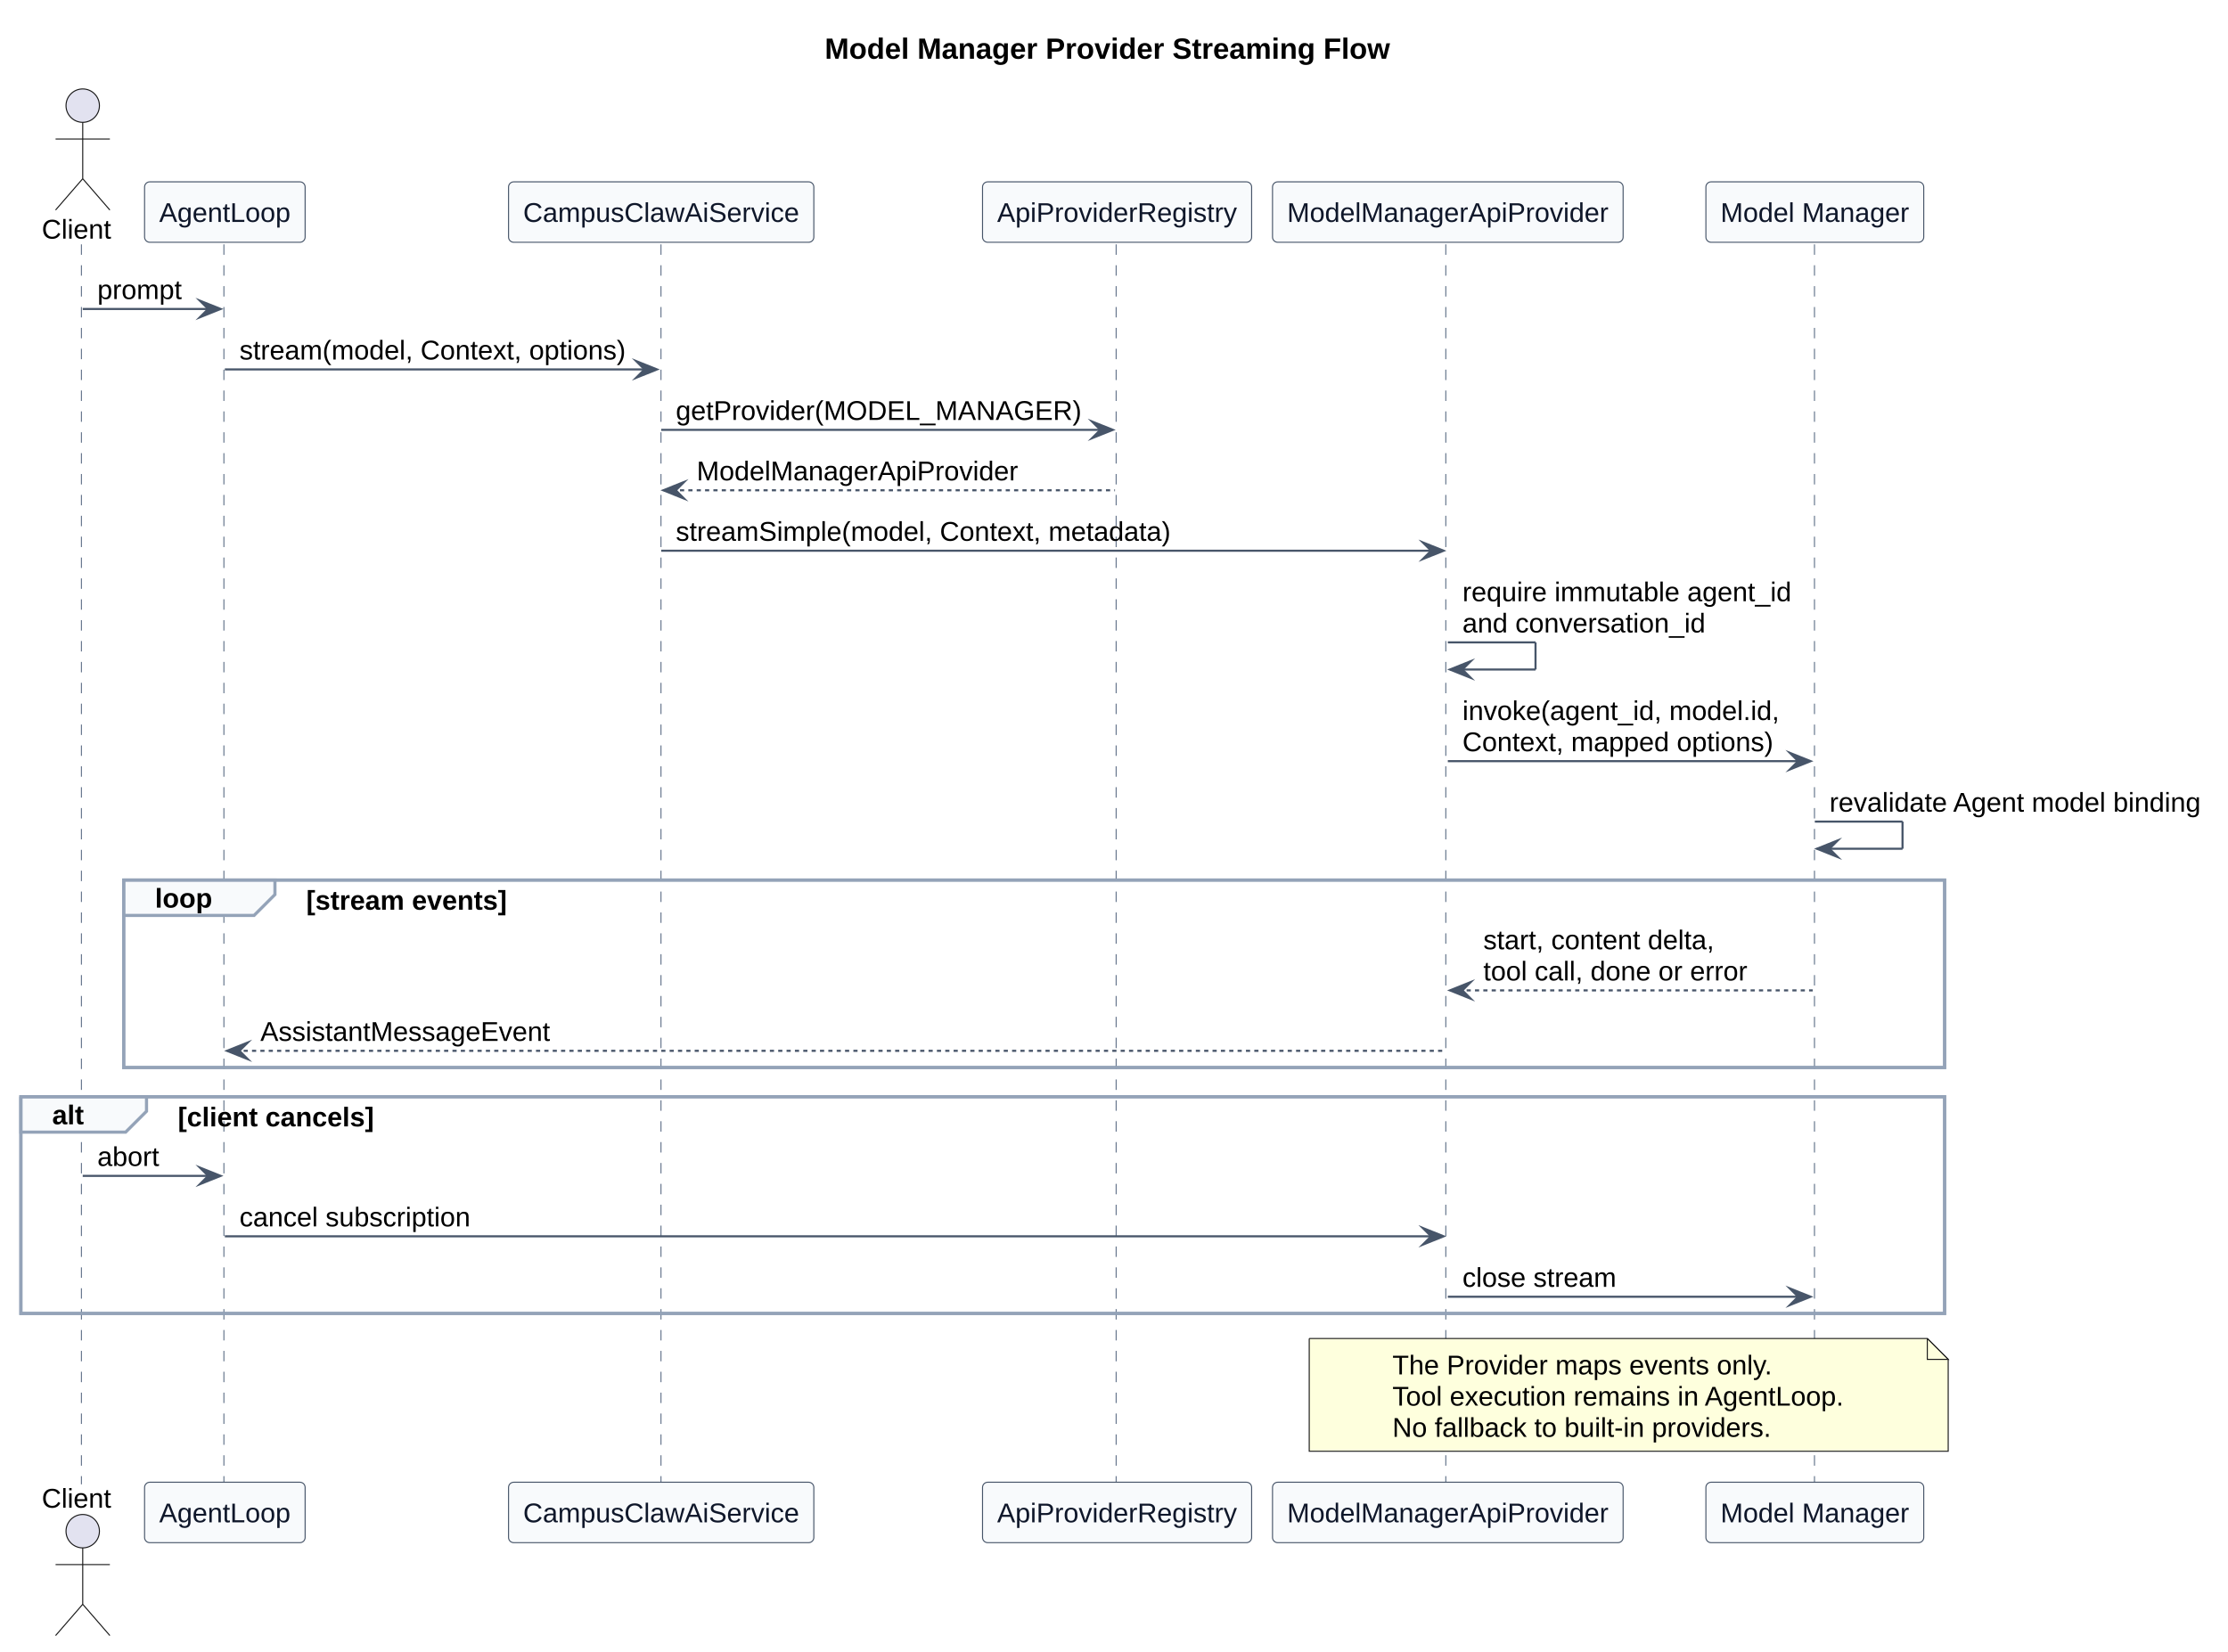
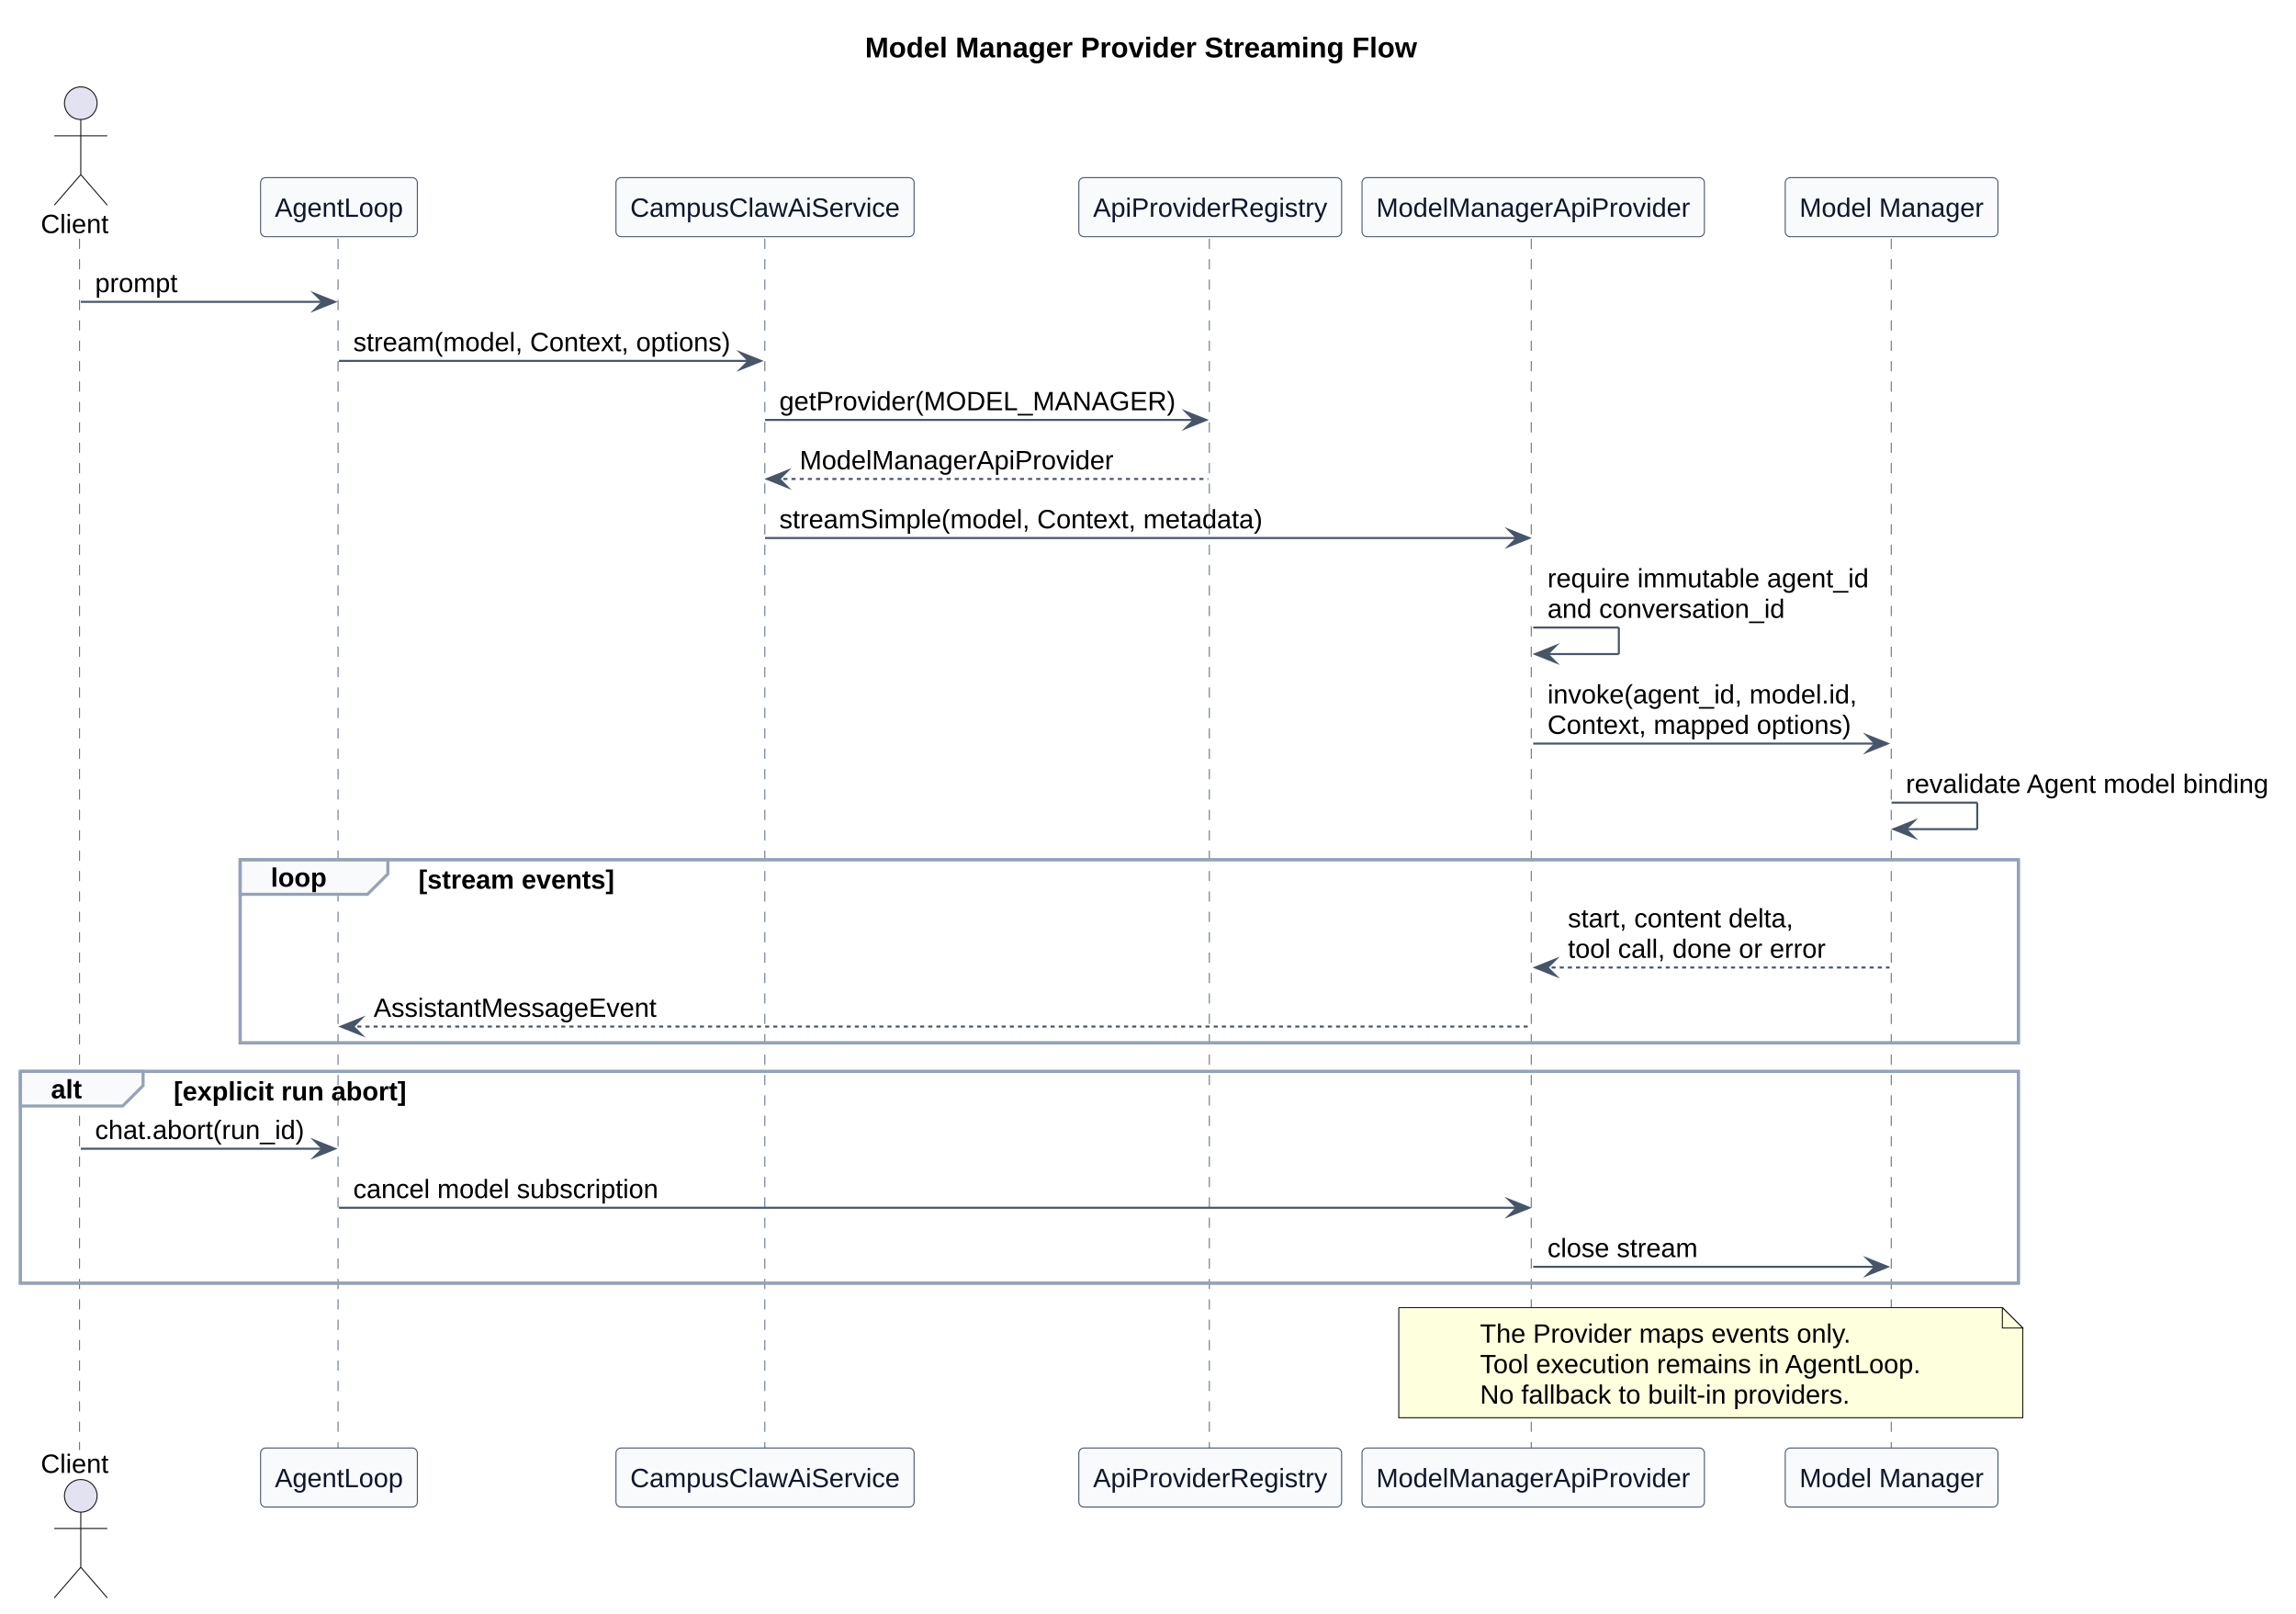
- <svg xmlns="http://www.w3.org/2000/svg" contentStyleType="text/css" data-diagram-type="SEQUENCE" height="791px" preserveAspectRatio="none" style="width:1067px;height:791px;background:#FFFFFF;" version="1.1" viewBox="0 0 1067 791" width="1067px" zoomAndPan="magnify">
+ <svg xmlns="http://www.w3.org/2000/svg" contentStyleType="text/css" data-diagram-type="SEQUENCE" height="791px" preserveAspectRatio="none" style="width:1126px;height:791px;background:#FFFFFF;" version="1.1" viewBox="0 0 1126 791" width="1126px" zoomAndPan="magnify">
  <defs />
  <g>
-     <g class="title" data-source-line="233">
-       <text fill="#000000" font-family="Arial" font-size="14" font-weight="700" lengthAdjust="spacing" textLength="270.717" x="394.959" y="28.132">Model Manager Provider Streaming Flow</text>
+     <g class="title" data-source-line="358">
+       <text fill="#000000" font-family="Arial" font-size="14" font-weight="700" lengthAdjust="spacing" textLength="270.717" x="424.232" y="28.132">Model Manager Provider Streaming Flow</text>
    </g>
-     <rect fill="none" height="89.795" style="stroke:#94A3B8;stroke-width:1.5;" width="872.054" x="59.236" y="421.535" />
-     <rect fill="none" height="103.795" style="stroke:#94A3B8;stroke-width:1.5;" width="921.29" x="10" y="525.33" />
-     <g class="participant-lifeline" data-entity-uid="part1" data-qualified-name="Client" data-source-line="262" id="part1-lifeline">
+     <rect fill="none" height="89.795" style="stroke:#94A3B8;stroke-width:1.5;" width="872.054" x="117.782" y="421.535" />
+     <rect fill="none" height="103.795" style="stroke:#94A3B8;stroke-width:1.5;" width="979.835" x="10" y="525.33" />
+     <g class="participant-lifeline" data-entity-uid="part1" data-qualified-name="Client" data-source-line="387" id="part1-lifeline">
      <g>
        <rect fill="#000000" fill-opacity="0" height="593.923" width="8" x="35.618" y="117.047" />
        <line style="stroke:#64748B;stroke-width:0.5;stroke-dasharray:5,5;" x1="39" x2="39" y1="117.047" y2="710.971" />
      </g>
    </g>
-     <g class="participant-lifeline" data-entity-uid="part2" data-qualified-name="Loop" data-source-line="263" id="part2-lifeline">
+     <g class="participant-lifeline" data-entity-uid="part2" data-qualified-name="Loop" data-source-line="388" id="part2-lifeline">
      <g>
-         <rect fill="#000000" fill-opacity="0" height="593.923" width="8" x="103.683" y="117.047" />
-         <line style="stroke:#64748B;stroke-width:0.5;stroke-dasharray:5,5;" x1="107.236" x2="107.236" y1="117.047" y2="710.971" />
+         <rect fill="#000000" fill-opacity="0" height="593.923" width="8" x="162.228" y="117.047" />
+         <line style="stroke:#64748B;stroke-width:0.5;stroke-dasharray:5,5;" x1="165.782" x2="165.782" y1="117.047" y2="710.971" />
      </g>
    </g>
-     <g class="participant-lifeline" data-entity-uid="part3" data-qualified-name="AiService" data-source-line="264" id="part3-lifeline">
+     <g class="participant-lifeline" data-entity-uid="part3" data-qualified-name="AiService" data-source-line="389" id="part3-lifeline">
      <g>
-         <rect fill="#000000" fill-opacity="0" height="593.923" width="8" x="312.647" y="117.047" />
-         <line style="stroke:#64748B;stroke-width:0.5;stroke-dasharray:5,5;" x1="316.543" x2="316.543" y1="117.047" y2="710.971" />
+         <rect fill="#000000" fill-opacity="0" height="593.923" width="8" x="371.192" y="117.047" />
+         <line style="stroke:#64748B;stroke-width:0.5;stroke-dasharray:5,5;" x1="375.088" x2="375.088" y1="117.047" y2="710.971" />
      </g>
    </g>
-     <g class="participant-lifeline" data-entity-uid="part4" data-qualified-name="Registry" data-source-line="265" id="part4-lifeline">
+     <g class="participant-lifeline" data-entity-uid="part4" data-qualified-name="Registry" data-source-line="390" id="part4-lifeline">
      <g>
-         <rect fill="#000000" fill-opacity="0" height="593.923" width="8" x="530.974" y="117.047" />
-         <line style="stroke:#64748B;stroke-width:0.5;stroke-dasharray:5,5;" x1="534.537" x2="534.537" y1="117.047" y2="710.971" />
+         <rect fill="#000000" fill-opacity="0" height="593.923" width="8" x="589.519" y="117.047" />
+         <line style="stroke:#64748B;stroke-width:0.5;stroke-dasharray:5,5;" x1="593.083" x2="593.083" y1="117.047" y2="710.971" />
      </g>
    </g>
-     <g class="participant-lifeline" data-entity-uid="part5" data-qualified-name="Provider" data-source-line="266" id="part5-lifeline">
+     <g class="participant-lifeline" data-entity-uid="part5" data-qualified-name="Provider" data-source-line="391" id="part5-lifeline">
      <g>
-         <rect fill="#000000" fill-opacity="0" height="593.923" width="8" x="689.367" y="117.047" />
-         <line style="stroke:#64748B;stroke-width:0.5;stroke-dasharray:5,5;" x1="692.411" x2="692.411" y1="117.047" y2="710.971" />
+         <rect fill="#000000" fill-opacity="0" height="593.923" width="8" x="747.912" y="117.047" />
+         <line style="stroke:#64748B;stroke-width:0.5;stroke-dasharray:5,5;" x1="750.956" x2="750.956" y1="117.047" y2="710.971" />
      </g>
    </g>
-     <g class="participant-lifeline" data-entity-uid="part6" data-qualified-name="ModelManager" data-source-line="267" id="part6-lifeline">
+     <g class="participant-lifeline" data-entity-uid="part6" data-qualified-name="ModelManager" data-source-line="392" id="part6-lifeline">
      <g>
-         <rect fill="#000000" fill-opacity="0" height="593.923" width="8" x="865.126" y="117.047" />
-         <line style="stroke:#64748B;stroke-width:0.5;stroke-dasharray:5,5;" x1="868.963" x2="868.963" y1="117.047" y2="710.971" />
+         <rect fill="#000000" fill-opacity="0" height="593.923" width="8" x="923.672" y="117.047" />
+         <line style="stroke:#64748B;stroke-width:0.5;stroke-dasharray:5,5;" x1="927.508" x2="927.508" y1="117.047" y2="710.971" />
      </g>
    </g>
-     <g class="participant participant-head" data-entity-uid="part1" data-qualified-name="Client" data-source-line="262" id="part1-head">
+     <g class="participant participant-head" data-entity-uid="part1" data-qualified-name="Client" data-source-line="387" id="part1-head">
      <text fill="#000000" font-family="Arial" font-size="13" lengthAdjust="spacing" textLength="33.236" x="20" y="114.293">Client</text>
      <ellipse cx="39.618" cy="50.599" fill="#E2E2F0" rx="8" ry="8" style="stroke:#181818;stroke-width:0.5;" />
      <path d="M39.618,58.599 L39.618,85.599 M26.618,66.599 L52.618,66.599 M39.618,85.599 L26.618,100.599 M39.618,85.599 L52.618,100.599" fill="none" style="stroke:#181818;stroke-width:0.5;" />
    </g>
-     <g class="participant participant-tail" data-entity-uid="part1" data-qualified-name="Client" data-source-line="262" id="part1-tail">
+     <g class="participant participant-tail" data-entity-uid="part1" data-qualified-name="Client" data-source-line="387" id="part1-tail">
      <text fill="#000000" font-family="Arial" font-size="13" lengthAdjust="spacing" textLength="33.236" x="20" y="722.165">Client</text>
      <ellipse cx="39.618" cy="733.419" fill="#E2E2F0" rx="8" ry="8" style="stroke:#181818;stroke-width:0.5;" />
      <path d="M39.618,741.419 L39.618,768.419 M26.618,749.419 L52.618,749.419 M39.618,768.419 L26.618,783.419 M39.618,768.419 L52.618,783.419" fill="none" style="stroke:#181818;stroke-width:0.5;" />
    </g>
-     <g class="participant participant-head" data-entity-uid="part2" data-qualified-name="Loop" data-source-line="263" id="part2-head">
-       <rect fill="#F8FAFC" height="28.949" rx="2.5" ry="2.5" style="stroke:#475569;stroke-width:0.5;" width="76.893" x="69.236" y="87.099" />
-       <text fill="#0F172A" font-family="Arial" font-size="13" lengthAdjust="spacing" textLength="62.893" x="76.236" y="106.293">AgentLoop</text>
+     <g class="participant participant-head" data-entity-uid="part2" data-qualified-name="Loop" data-source-line="388" id="part2-head">
+       <rect fill="#F8FAFC" height="28.949" rx="2.5" ry="2.5" style="stroke:#475569;stroke-width:0.5;" width="76.893" x="127.782" y="87.099" />
+       <text fill="#0F172A" font-family="Arial" font-size="13" lengthAdjust="spacing" textLength="62.893" x="134.782" y="106.293">AgentLoop</text>
    </g>
-     <g class="participant participant-tail" data-entity-uid="part2" data-qualified-name="Loop" data-source-line="263" id="part2-tail">
-       <rect fill="#F8FAFC" height="28.949" rx="2.5" ry="2.5" style="stroke:#475569;stroke-width:0.5;" width="76.893" x="69.236" y="709.971" />
-       <text fill="#0F172A" font-family="Arial" font-size="13" lengthAdjust="spacing" textLength="62.893" x="76.236" y="729.165">AgentLoop</text>
+     <g class="participant participant-tail" data-entity-uid="part2" data-qualified-name="Loop" data-source-line="388" id="part2-tail">
+       <rect fill="#F8FAFC" height="28.949" rx="2.5" ry="2.5" style="stroke:#475569;stroke-width:0.5;" width="76.893" x="127.782" y="709.971" />
+       <text fill="#0F172A" font-family="Arial" font-size="13" lengthAdjust="spacing" textLength="62.893" x="134.782" y="729.165">AgentLoop</text>
    </g>
-     <g class="participant participant-head" data-entity-uid="part3" data-qualified-name="AiService" data-source-line="264" id="part3-head">
-       <rect fill="#F8FAFC" height="28.949" rx="2.5" ry="2.5" style="stroke:#475569;stroke-width:0.5;" width="146.209" x="243.542" y="87.099" />
-       <text fill="#0F172A" font-family="Arial" font-size="13" lengthAdjust="spacing" textLength="132.209" x="250.542" y="106.293">CampusClawAiService</text>
+     <g class="participant participant-head" data-entity-uid="part3" data-qualified-name="AiService" data-source-line="389" id="part3-head">
+       <rect fill="#F8FAFC" height="28.949" rx="2.5" ry="2.5" style="stroke:#475569;stroke-width:0.5;" width="146.209" x="302.088" y="87.099" />
+       <text fill="#0F172A" font-family="Arial" font-size="13" lengthAdjust="spacing" textLength="132.209" x="309.088" y="106.293">CampusClawAiService</text>
    </g>
-     <g class="participant participant-tail" data-entity-uid="part3" data-qualified-name="AiService" data-source-line="264" id="part3-tail">
-       <rect fill="#F8FAFC" height="28.949" rx="2.5" ry="2.5" style="stroke:#475569;stroke-width:0.5;" width="146.209" x="243.542" y="709.971" />
-       <text fill="#0F172A" font-family="Arial" font-size="13" lengthAdjust="spacing" textLength="132.209" x="250.542" y="729.165">CampusClawAiService</text>
+     <g class="participant participant-tail" data-entity-uid="part3" data-qualified-name="AiService" data-source-line="389" id="part3-tail">
+       <rect fill="#F8FAFC" height="28.949" rx="2.5" ry="2.5" style="stroke:#475569;stroke-width:0.5;" width="146.209" x="302.088" y="709.971" />
+       <text fill="#0F172A" font-family="Arial" font-size="13" lengthAdjust="spacing" textLength="132.209" x="309.088" y="729.165">CampusClawAiService</text>
    </g>
-     <g class="participant participant-head" data-entity-uid="part4" data-qualified-name="Registry" data-source-line="265" id="part4-head">
-       <rect fill="#F8FAFC" height="28.949" rx="2.5" ry="2.5" style="stroke:#475569;stroke-width:0.5;" width="128.874" x="470.537" y="87.099" />
-       <text fill="#0F172A" font-family="Arial" font-size="13" lengthAdjust="spacing" textLength="114.874" x="477.537" y="106.293">ApiProviderRegistry</text>
+     <g class="participant participant-head" data-entity-uid="part4" data-qualified-name="Registry" data-source-line="390" id="part4-head">
+       <rect fill="#F8FAFC" height="28.949" rx="2.5" ry="2.5" style="stroke:#475569;stroke-width:0.5;" width="128.874" x="529.083" y="87.099" />
+       <text fill="#0F172A" font-family="Arial" font-size="13" lengthAdjust="spacing" textLength="114.874" x="536.083" y="106.293">ApiProviderRegistry</text>
    </g>
-     <g class="participant participant-tail" data-entity-uid="part4" data-qualified-name="Registry" data-source-line="265" id="part4-tail">
-       <rect fill="#F8FAFC" height="28.949" rx="2.5" ry="2.5" style="stroke:#475569;stroke-width:0.5;" width="128.874" x="470.537" y="709.971" />
-       <text fill="#0F172A" font-family="Arial" font-size="13" lengthAdjust="spacing" textLength="114.874" x="477.537" y="729.165">ApiProviderRegistry</text>
+     <g class="participant participant-tail" data-entity-uid="part4" data-qualified-name="Registry" data-source-line="390" id="part4-tail">
+       <rect fill="#F8FAFC" height="28.949" rx="2.5" ry="2.5" style="stroke:#475569;stroke-width:0.5;" width="128.874" x="529.083" y="709.971" />
+       <text fill="#0F172A" font-family="Arial" font-size="13" lengthAdjust="spacing" textLength="114.874" x="536.083" y="729.165">ApiProviderRegistry</text>
    </g>
-     <g class="participant participant-head" data-entity-uid="part5" data-qualified-name="Provider" data-source-line="266" id="part5-head">
-       <rect fill="#F8FAFC" height="28.949" rx="2.5" ry="2.5" style="stroke:#475569;stroke-width:0.5;" width="167.912" x="609.411" y="87.099" />
-       <text fill="#0F172A" font-family="Arial" font-size="13" lengthAdjust="spacing" textLength="153.912" x="616.411" y="106.293">ModelManagerApiProvider</text>
+     <g class="participant participant-head" data-entity-uid="part5" data-qualified-name="Provider" data-source-line="391" id="part5-head">
+       <rect fill="#F8FAFC" height="28.949" rx="2.5" ry="2.5" style="stroke:#475569;stroke-width:0.5;" width="167.912" x="667.956" y="87.099" />
+       <text fill="#0F172A" font-family="Arial" font-size="13" lengthAdjust="spacing" textLength="153.912" x="674.956" y="106.293">ModelManagerApiProvider</text>
    </g>
-     <g class="participant participant-tail" data-entity-uid="part5" data-qualified-name="Provider" data-source-line="266" id="part5-tail">
-       <rect fill="#F8FAFC" height="28.949" rx="2.5" ry="2.5" style="stroke:#475569;stroke-width:0.5;" width="167.912" x="609.411" y="709.971" />
-       <text fill="#0F172A" font-family="Arial" font-size="13" lengthAdjust="spacing" textLength="153.912" x="616.411" y="729.165">ModelManagerApiProvider</text>
+     <g class="participant participant-tail" data-entity-uid="part5" data-qualified-name="Provider" data-source-line="391" id="part5-tail">
+       <rect fill="#F8FAFC" height="28.949" rx="2.5" ry="2.5" style="stroke:#475569;stroke-width:0.5;" width="167.912" x="667.956" y="709.971" />
+       <text fill="#0F172A" font-family="Arial" font-size="13" lengthAdjust="spacing" textLength="153.912" x="674.956" y="729.165">ModelManagerApiProvider</text>
    </g>
-     <g class="participant participant-head" data-entity-uid="part6" data-qualified-name="ModelManager" data-source-line="267" id="part6-head">
-       <rect fill="#F8FAFC" height="28.949" rx="2.5" ry="2.5" style="stroke:#475569;stroke-width:0.5;" width="104.327" x="816.963" y="87.099" />
-       <text fill="#0F172A" font-family="Arial" font-size="13" lengthAdjust="spacing" textLength="90.327" x="823.963" y="106.293">Model Manager</text>
+     <g class="participant participant-head" data-entity-uid="part6" data-qualified-name="ModelManager" data-source-line="392" id="part6-head">
+       <rect fill="#F8FAFC" height="28.949" rx="2.5" ry="2.5" style="stroke:#475569;stroke-width:0.5;" width="104.327" x="875.508" y="87.099" />
+       <text fill="#0F172A" font-family="Arial" font-size="13" lengthAdjust="spacing" textLength="90.327" x="882.508" y="106.293">Model Manager</text>
    </g>
-     <g class="participant participant-tail" data-entity-uid="part6" data-qualified-name="ModelManager" data-source-line="267" id="part6-tail">
-       <rect fill="#F8FAFC" height="28.949" rx="2.5" ry="2.5" style="stroke:#475569;stroke-width:0.5;" width="104.327" x="816.963" y="709.971" />
-       <text fill="#0F172A" font-family="Arial" font-size="13" lengthAdjust="spacing" textLength="90.327" x="823.963" y="729.165">Model Manager</text>
+     <g class="participant participant-tail" data-entity-uid="part6" data-qualified-name="ModelManager" data-source-line="392" id="part6-tail">
+       <rect fill="#F8FAFC" height="28.949" rx="2.5" ry="2.5" style="stroke:#475569;stroke-width:0.5;" width="104.327" x="875.508" y="709.971" />
+       <text fill="#0F172A" font-family="Arial" font-size="13" lengthAdjust="spacing" textLength="90.327" x="882.508" y="729.165">Model Manager</text>
    </g>
-     <g class="message" data-entity-1="part1" data-entity-2="part2" data-source-line="269" id="msg1">
-       <polygon fill="#475569" points="95.683,143.996,105.683,147.996,95.683,151.996,99.683,147.996" style="stroke:#475569;stroke-width:1;stroke-linejoin:miter;stroke-miterlimit:10;" />
-       <line style="stroke:#475569;stroke-width:1;" x1="39.618" x2="101.683" y1="147.996" y2="147.996" />
+     <g class="message" data-entity-1="part1" data-entity-2="part2" data-source-line="394" id="msg1">
+       <polygon fill="#475569" points="154.228,143.996,164.228,147.996,154.228,151.996,158.228,147.996" style="stroke:#475569;stroke-width:1;stroke-linejoin:miter;stroke-miterlimit:10;" />
+       <line style="stroke:#475569;stroke-width:1;" x1="39.618" x2="160.228" y1="147.996" y2="147.996" />
      <text fill="#000000" font-family="Arial" font-size="13" lengthAdjust="spacing" textLength="40.46" x="46.618" y="143.241">prompt</text>
    </g>
-     <g class="message" data-entity-1="part2" data-entity-2="part3" data-source-line="270" id="msg2">
-       <polygon fill="#475569" points="304.647,172.945,314.647,176.945,304.647,180.945,308.647,176.945" style="stroke:#475569;stroke-width:1;stroke-linejoin:miter;stroke-miterlimit:10;" />
-       <line style="stroke:#475569;stroke-width:1;" x1="107.683" x2="310.647" y1="176.945" y2="176.945" />
-       <text fill="#000000" font-family="Arial" font-size="13" lengthAdjust="spacing" textLength="184.964" x="114.683" y="172.19">stream(model, Context, options)</text>
+     <g class="message" data-entity-1="part2" data-entity-2="part3" data-source-line="395" id="msg2">
+       <polygon fill="#475569" points="363.192,172.945,373.192,176.945,363.192,180.945,367.192,176.945" style="stroke:#475569;stroke-width:1;stroke-linejoin:miter;stroke-miterlimit:10;" />
+       <line style="stroke:#475569;stroke-width:1;" x1="166.228" x2="369.192" y1="176.945" y2="176.945" />
+       <text fill="#000000" font-family="Arial" font-size="13" lengthAdjust="spacing" textLength="184.964" x="173.228" y="172.19">stream(model, Context, options)</text>
    </g>
-     <g class="message" data-entity-1="part3" data-entity-2="part4" data-source-line="271" id="msg3">
-       <polygon fill="#475569" points="522.974,201.894,532.974,205.894,522.974,209.894,526.974,205.894" style="stroke:#475569;stroke-width:1;stroke-linejoin:miter;stroke-miterlimit:10;" />
-       <line style="stroke:#475569;stroke-width:1;" x1="316.647" x2="528.974" y1="205.894" y2="205.894" />
-       <text fill="#000000" font-family="Arial" font-size="13" lengthAdjust="spacing" textLength="194.327" x="323.647" y="201.139">getProvider(MODEL_MANAGER)</text>
+     <g class="message" data-entity-1="part3" data-entity-2="part4" data-source-line="396" id="msg3">
+       <polygon fill="#475569" points="581.519,201.894,591.519,205.894,581.519,209.894,585.519,205.894" style="stroke:#475569;stroke-width:1;stroke-linejoin:miter;stroke-miterlimit:10;" />
+       <line style="stroke:#475569;stroke-width:1;" x1="375.192" x2="587.519" y1="205.894" y2="205.894" />
+       <text fill="#000000" font-family="Arial" font-size="13" lengthAdjust="spacing" textLength="194.327" x="382.192" y="201.139">getProvider(MODEL_MANAGER)</text>
    </g>
-     <g class="message" data-entity-1="part4" data-entity-2="part3" data-source-line="272" id="msg4">
-       <polygon fill="#475569" points="327.647,230.842,317.647,234.842,327.647,238.842,323.647,234.842" style="stroke:#475569;stroke-width:1;stroke-linejoin:miter;stroke-miterlimit:10;" />
-       <line style="stroke:#475569;stroke-width:1;stroke-dasharray:2,2;" x1="321.647" x2="533.974" y1="234.842" y2="234.842" />
-       <text fill="#000000" font-family="Arial" font-size="13" lengthAdjust="spacing" textLength="153.912" x="333.647" y="230.087">ModelManagerApiProvider</text>
+     <g class="message" data-entity-1="part4" data-entity-2="part3" data-source-line="397" id="msg4">
+       <polygon fill="#475569" points="386.192,230.842,376.192,234.842,386.192,238.842,382.192,234.842" style="stroke:#475569;stroke-width:1;stroke-linejoin:miter;stroke-miterlimit:10;" />
+       <line style="stroke:#475569;stroke-width:1;stroke-dasharray:2,2;" x1="380.192" x2="592.519" y1="234.842" y2="234.842" />
+       <text fill="#000000" font-family="Arial" font-size="13" lengthAdjust="spacing" textLength="153.912" x="392.192" y="230.087">ModelManagerApiProvider</text>
    </g>
-     <g class="message" data-entity-1="part3" data-entity-2="part5" data-source-line="273" id="msg5">
-       <polygon fill="#475569" points="681.367,259.791,691.367,263.791,681.367,267.791,685.367,263.791" style="stroke:#475569;stroke-width:1;stroke-linejoin:miter;stroke-miterlimit:10;" />
-       <line style="stroke:#475569;stroke-width:1;" x1="316.647" x2="687.367" y1="263.791" y2="263.791" />
-       <text fill="#000000" font-family="Arial" font-size="13" lengthAdjust="spacing" textLength="236.983" x="323.647" y="259.036">streamSimple(model, Context, metadata)</text>
+     <g class="message" data-entity-1="part3" data-entity-2="part5" data-source-line="398" id="msg5">
+       <polygon fill="#475569" points="739.912,259.791,749.912,263.791,739.912,267.791,743.912,263.791" style="stroke:#475569;stroke-width:1;stroke-linejoin:miter;stroke-miterlimit:10;" />
+       <line style="stroke:#475569;stroke-width:1;" x1="375.192" x2="745.912" y1="263.791" y2="263.791" />
+       <text fill="#000000" font-family="Arial" font-size="13" lengthAdjust="spacing" textLength="236.983" x="382.192" y="259.036">streamSimple(model, Context, metadata)</text>
    </g>
-     <g class="message" data-entity-1="part5" data-entity-2="part5" data-source-line="274" id="msg6">
-       <line style="stroke:#475569;stroke-width:1;" x1="693.367" x2="735.367" y1="307.688" y2="307.688" />
-       <line style="stroke:#475569;stroke-width:1;" x1="735.367" x2="735.367" y1="307.688" y2="320.688" />
-       <line style="stroke:#475569;stroke-width:1;" x1="694.367" x2="735.367" y1="320.688" y2="320.688" />
-       <polygon fill="#475569" points="704.367,316.688,694.367,320.688,704.367,324.688,700.367,320.688" style="stroke:#475569;stroke-width:1;stroke-linejoin:miter;stroke-miterlimit:10;" />
-       <text fill="#000000" font-family="Arial" font-size="13" lengthAdjust="spacing" textLength="157.536" x="700.367" y="287.985">require immutable agent_id</text>
-       <text fill="#000000" font-family="Arial" font-size="13" lengthAdjust="spacing" textLength="116.359" x="700.367" y="302.934">and conversation_id</text>
+     <g class="message" data-entity-1="part5" data-entity-2="part5" data-source-line="399" id="msg6">
+       <line style="stroke:#475569;stroke-width:1;" x1="751.912" x2="793.912" y1="307.688" y2="307.688" />
+       <line style="stroke:#475569;stroke-width:1;" x1="793.912" x2="793.912" y1="307.688" y2="320.688" />
+       <line style="stroke:#475569;stroke-width:1;" x1="752.912" x2="793.912" y1="320.688" y2="320.688" />
+       <polygon fill="#475569" points="762.912,316.688,752.912,320.688,762.912,324.688,758.912,320.688" style="stroke:#475569;stroke-width:1;stroke-linejoin:miter;stroke-miterlimit:10;" />
+       <text fill="#000000" font-family="Arial" font-size="13" lengthAdjust="spacing" textLength="157.536" x="758.912" y="287.985">require immutable agent_id</text>
+       <text fill="#000000" font-family="Arial" font-size="13" lengthAdjust="spacing" textLength="116.359" x="758.912" y="302.934">and conversation_id</text>
    </g>
-     <g class="message" data-entity-1="part5" data-entity-2="part6" data-source-line="275" id="msg7">
-       <polygon fill="#475569" points="857.126,360.586,867.126,364.586,857.126,368.586,861.126,364.586" style="stroke:#475569;stroke-width:1;stroke-linejoin:miter;stroke-miterlimit:10;" />
-       <line style="stroke:#475569;stroke-width:1;" x1="693.367" x2="863.126" y1="364.586" y2="364.586" />
-       <text fill="#000000" font-family="Arial" font-size="13" lengthAdjust="spacing" textLength="151.76" x="700.367" y="344.882">invoke(agent_id, model.id,</text>
-       <text fill="#000000" font-family="Arial" font-size="13" lengthAdjust="spacing" textLength="148.865" x="700.367" y="359.831">Context, mapped options)</text>
+     <g class="message" data-entity-1="part5" data-entity-2="part6" data-source-line="400" id="msg7">
+       <polygon fill="#475569" points="915.672,360.586,925.672,364.586,915.672,368.586,919.672,364.586" style="stroke:#475569;stroke-width:1;stroke-linejoin:miter;stroke-miterlimit:10;" />
+       <line style="stroke:#475569;stroke-width:1;" x1="751.912" x2="921.672" y1="364.586" y2="364.586" />
+       <text fill="#000000" font-family="Arial" font-size="13" lengthAdjust="spacing" textLength="151.76" x="758.912" y="344.882">invoke(agent_id, model.id,</text>
+       <text fill="#000000" font-family="Arial" font-size="13" lengthAdjust="spacing" textLength="148.865" x="758.912" y="359.831">Context, mapped options)</text>
    </g>
-     <g class="message" data-entity-1="part6" data-entity-2="part6" data-source-line="276" id="msg8">
-       <line style="stroke:#475569;stroke-width:1;" x1="869.126" x2="911.126" y1="393.535" y2="393.535" />
-       <line style="stroke:#475569;stroke-width:1;" x1="911.126" x2="911.126" y1="393.535" y2="406.535" />
-       <line style="stroke:#475569;stroke-width:1;" x1="870.126" x2="911.126" y1="406.535" y2="406.535" />
-       <polygon fill="#475569" points="880.126,402.535,870.126,406.535,880.126,410.535,876.126,406.535" style="stroke:#475569;stroke-width:1;stroke-linejoin:miter;stroke-miterlimit:10;" />
-       <text fill="#000000" font-family="Arial" font-size="13" lengthAdjust="spacing" textLength="178.509" x="876.126" y="388.78">revalidate Agent model binding</text>
+     <g class="message" data-entity-1="part6" data-entity-2="part6" data-source-line="401" id="msg8">
+       <line style="stroke:#475569;stroke-width:1;" x1="927.672" x2="969.672" y1="393.535" y2="393.535" />
+       <line style="stroke:#475569;stroke-width:1;" x1="969.672" x2="969.672" y1="393.535" y2="406.535" />
+       <line style="stroke:#475569;stroke-width:1;" x1="928.672" x2="969.672" y1="406.535" y2="406.535" />
+       <polygon fill="#475569" points="938.672,402.535,928.672,406.535,938.672,410.535,934.672,406.535" style="stroke:#475569;stroke-width:1;stroke-linejoin:miter;stroke-miterlimit:10;" />
+       <text fill="#000000" font-family="Arial" font-size="13" lengthAdjust="spacing" textLength="178.509" x="934.672" y="388.78">revalidate Agent model binding</text>
    </g>
-     <path d="M59.236,421.535 L131.671,421.535 L131.671,428.483 L121.671,438.483 L59.236,438.483 L59.236,421.535" fill="#F8FAFC" style="stroke:#94A3B8;stroke-width:1.5;" />
-     <rect fill="none" height="89.795" style="stroke:#94A3B8;stroke-width:1.5;" width="872.054" x="59.236" y="421.535" />
-     <text fill="#000000" font-family="Arial" font-size="13" font-weight="700" lengthAdjust="spacing" textLength="27.435" x="74.236" y="434.728">loop</text>
-     <text fill="#000000" font-family="Arial" font-size="13" font-weight="700" lengthAdjust="spacing" textLength="96.097" x="146.671" y="435.728">[stream events]</text>
-     <g class="message" data-entity-1="part6" data-entity-2="part5" data-source-line="279" id="msg9">
-       <polygon fill="#475569" points="704.367,470.381,694.367,474.381,704.367,478.381,700.367,474.381" style="stroke:#475569;stroke-width:1;stroke-linejoin:miter;stroke-miterlimit:10;" />
-       <line style="stroke:#475569;stroke-width:1;stroke-dasharray:2,2;" x1="698.367" x2="868.126" y1="474.381" y2="474.381" />
-       <text fill="#000000" font-family="Arial" font-size="13" lengthAdjust="spacing" textLength="110.564" x="710.367" y="454.677">start, content delta,</text>
-       <text fill="#000000" font-family="Arial" font-size="13" lengthAdjust="spacing" textLength="126.452" x="710.367" y="469.626">tool call, done or error</text>
+     <path d="M117.782,421.535 L190.216,421.535 L190.216,428.483 L180.216,438.483 L117.782,438.483 L117.782,421.535" fill="#F8FAFC" style="stroke:#94A3B8;stroke-width:1.5;" />
+     <rect fill="none" height="89.795" style="stroke:#94A3B8;stroke-width:1.5;" width="872.054" x="117.782" y="421.535" />
+     <text fill="#000000" font-family="Arial" font-size="13" font-weight="700" lengthAdjust="spacing" textLength="27.435" x="132.782" y="434.728">loop</text>
+     <text fill="#000000" font-family="Arial" font-size="13" font-weight="700" lengthAdjust="spacing" textLength="96.097" x="205.216" y="435.728">[stream events]</text>
+     <g class="message" data-entity-1="part6" data-entity-2="part5" data-source-line="404" id="msg9">
+       <polygon fill="#475569" points="762.912,470.381,752.912,474.381,762.912,478.381,758.912,474.381" style="stroke:#475569;stroke-width:1;stroke-linejoin:miter;stroke-miterlimit:10;" />
+       <line style="stroke:#475569;stroke-width:1;stroke-dasharray:2,2;" x1="756.912" x2="926.672" y1="474.381" y2="474.381" />
+       <text fill="#000000" font-family="Arial" font-size="13" lengthAdjust="spacing" textLength="110.564" x="768.912" y="454.677">start, content delta,</text>
+       <text fill="#000000" font-family="Arial" font-size="13" lengthAdjust="spacing" textLength="126.452" x="768.912" y="469.626">tool call, done or error</text>
    </g>
-     <g class="message" data-entity-1="part5" data-entity-2="part2" data-source-line="280" id="msg10">
-       <polygon fill="#475569" points="118.683,499.33,108.683,503.33,118.683,507.33,114.683,503.33" style="stroke:#475569;stroke-width:1;stroke-linejoin:miter;stroke-miterlimit:10;" />
-       <line style="stroke:#475569;stroke-width:1;stroke-dasharray:2,2;" x1="112.683" x2="692.367" y1="503.33" y2="503.33" />
-       <text fill="#000000" font-family="Arial" font-size="13" lengthAdjust="spacing" textLength="138.734" x="124.683" y="498.575">AssistantMessageEvent</text>
+     <g class="message" data-entity-1="part5" data-entity-2="part2" data-source-line="405" id="msg10">
+       <polygon fill="#475569" points="177.228,499.33,167.228,503.33,177.228,507.33,173.228,503.33" style="stroke:#475569;stroke-width:1;stroke-linejoin:miter;stroke-miterlimit:10;" />
+       <line style="stroke:#475569;stroke-width:1;stroke-dasharray:2,2;" x1="171.228" x2="750.912" y1="503.33" y2="503.33" />
+       <text fill="#000000" font-family="Arial" font-size="13" lengthAdjust="spacing" textLength="138.734" x="183.228" y="498.575">AssistantMessageEvent</text>
    </g>
    <path d="M10,525.33 L70.171,525.33 L70.171,532.278 L60.171,542.278 L10,542.278 L10,525.33" fill="#F8FAFC" style="stroke:#94A3B8;stroke-width:1.5;" />
-     <rect fill="none" height="103.795" style="stroke:#94A3B8;stroke-width:1.5;" width="921.29" x="10" y="525.33" />
+     <rect fill="none" height="103.795" style="stroke:#94A3B8;stroke-width:1.5;" width="979.835" x="10" y="525.33" />
    <text fill="#000000" font-family="Arial" font-size="13" font-weight="700" lengthAdjust="spacing" textLength="15.171" x="25" y="538.523">alt</text>
-     <text fill="#000000" font-family="Arial" font-size="13" font-weight="700" lengthAdjust="spacing" textLength="93.926" x="85.171" y="539.523">[client cancels]</text>
-     <g class="message" data-entity-1="part1" data-entity-2="part2" data-source-line="284" id="msg11">
-       <polygon fill="#475569" points="95.683,559.227,105.683,563.227,95.683,567.227,99.683,563.227" style="stroke:#475569;stroke-width:1;stroke-linejoin:miter;stroke-miterlimit:10;" />
-       <line style="stroke:#475569;stroke-width:1;" x1="39.618" x2="101.683" y1="563.227" y2="563.227" />
-       <text fill="#000000" font-family="Arial" font-size="13" lengthAdjust="spacing" textLength="29.631" x="46.618" y="558.472">abort</text>
+     <text fill="#000000" font-family="Arial" font-size="13" font-weight="700" lengthAdjust="spacing" textLength="114.118" x="85.171" y="539.523">[explicit run abort]</text>
+     <g class="message" data-entity-1="part1" data-entity-2="part2" data-source-line="409" id="msg11">
+       <polygon fill="#475569" points="154.228,559.227,164.228,563.227,154.228,567.227,158.228,563.227" style="stroke:#475569;stroke-width:1;stroke-linejoin:miter;stroke-miterlimit:10;" />
+       <line style="stroke:#475569;stroke-width:1;" x1="39.618" x2="160.228" y1="563.227" y2="563.227" />
+       <text fill="#000000" font-family="Arial" font-size="13" lengthAdjust="spacing" textLength="102.61" x="46.618" y="558.472">chat.abort(run_id)</text>
    </g>
-     <g class="message" data-entity-1="part2" data-entity-2="part5" data-source-line="285" id="msg12">
-       <polygon fill="#475569" points="681.367,588.176,691.367,592.176,681.367,596.176,685.367,592.176" style="stroke:#475569;stroke-width:1;stroke-linejoin:miter;stroke-miterlimit:10;" />
-       <line style="stroke:#475569;stroke-width:1;" x1="107.683" x2="687.367" y1="592.176" y2="592.176" />
-       <text fill="#000000" font-family="Arial" font-size="13" lengthAdjust="spacing" textLength="110.557" x="114.683" y="587.421">cancel subscription</text>
+     <g class="message" data-entity-1="part2" data-entity-2="part5" data-source-line="410" id="msg12">
+       <polygon fill="#475569" points="739.912,588.176,749.912,592.176,739.912,596.176,743.912,592.176" style="stroke:#475569;stroke-width:1;stroke-linejoin:miter;stroke-miterlimit:10;" />
+       <line style="stroke:#475569;stroke-width:1;" x1="166.228" x2="745.912" y1="592.176" y2="592.176" />
+       <text fill="#000000" font-family="Arial" font-size="13" lengthAdjust="spacing" textLength="149.576" x="173.228" y="587.421">cancel model subscription</text>
    </g>
-     <g class="message" data-entity-1="part5" data-entity-2="part6" data-source-line="286" id="msg13">
-       <polygon fill="#475569" points="857.126,617.125,867.126,621.125,857.126,625.125,861.126,621.125" style="stroke:#475569;stroke-width:1;stroke-linejoin:miter;stroke-miterlimit:10;" />
-       <line style="stroke:#475569;stroke-width:1;" x1="693.367" x2="863.126" y1="621.125" y2="621.125" />
-       <text fill="#000000" font-family="Arial" font-size="13" lengthAdjust="spacing" textLength="73.69" x="700.367" y="616.37">close stream</text>
+     <g class="message" data-entity-1="part5" data-entity-2="part6" data-source-line="411" id="msg13">
+       <polygon fill="#475569" points="915.672,617.125,925.672,621.125,915.672,625.125,919.672,621.125" style="stroke:#475569;stroke-width:1;stroke-linejoin:miter;stroke-miterlimit:10;" />
+       <line style="stroke:#475569;stroke-width:1;" x1="751.912" x2="921.672" y1="621.125" y2="621.125" />
+       <text fill="#000000" font-family="Arial" font-size="13" lengthAdjust="spacing" textLength="73.69" x="758.912" y="616.37">close stream</text>
    </g>
-     <path d="M627,641.125 L627,695.125 L933,695.125 L933,651.125 L923,641.125 L627,641.125" fill="#FEFFDD" style="stroke:#181818;stroke-width:0.5;" />
-     <path d="M923,641.125 L923,651.125 L933,651.125 L923,641.125" fill="#FEFFDD" style="stroke:#181818;stroke-width:0.5;" />
-     <text fill="#000000" font-family="Arial" font-size="13" lengthAdjust="spacing" textLength="182.806" x="666.817" y="658.318">The Provider maps events only.</text>
-     <text fill="#000000" font-family="Arial" font-size="13" lengthAdjust="spacing" textLength="218.245" x="666.817" y="673.267">Tool execution remains in AgentLoop.</text>
-     <text fill="#000000" font-family="Arial" font-size="13" lengthAdjust="spacing" textLength="181.359" x="666.817" y="688.216">No fallback to built-in providers.</text>
+     <path d="M686,641.125 L686,695.125 L992,695.125 L992,651.125 L982,641.125 L686,641.125" fill="#FEFFDD" style="stroke:#181818;stroke-width:0.5;" />
+     <path d="M982,641.125 L982,651.125 L992,651.125 L982,641.125" fill="#FEFFDD" style="stroke:#181818;stroke-width:0.5;" />
+     <text fill="#000000" font-family="Arial" font-size="13" lengthAdjust="spacing" textLength="182.806" x="725.817" y="658.318">The Provider maps events only.</text>
+     <text fill="#000000" font-family="Arial" font-size="13" lengthAdjust="spacing" textLength="218.245" x="725.817" y="673.267">Tool execution remains in AgentLoop.</text>
+     <text fill="#000000" font-family="Arial" font-size="13" lengthAdjust="spacing" textLength="181.359" x="725.817" y="688.216">No fallback to built-in providers.</text>
  </g>
</svg>
